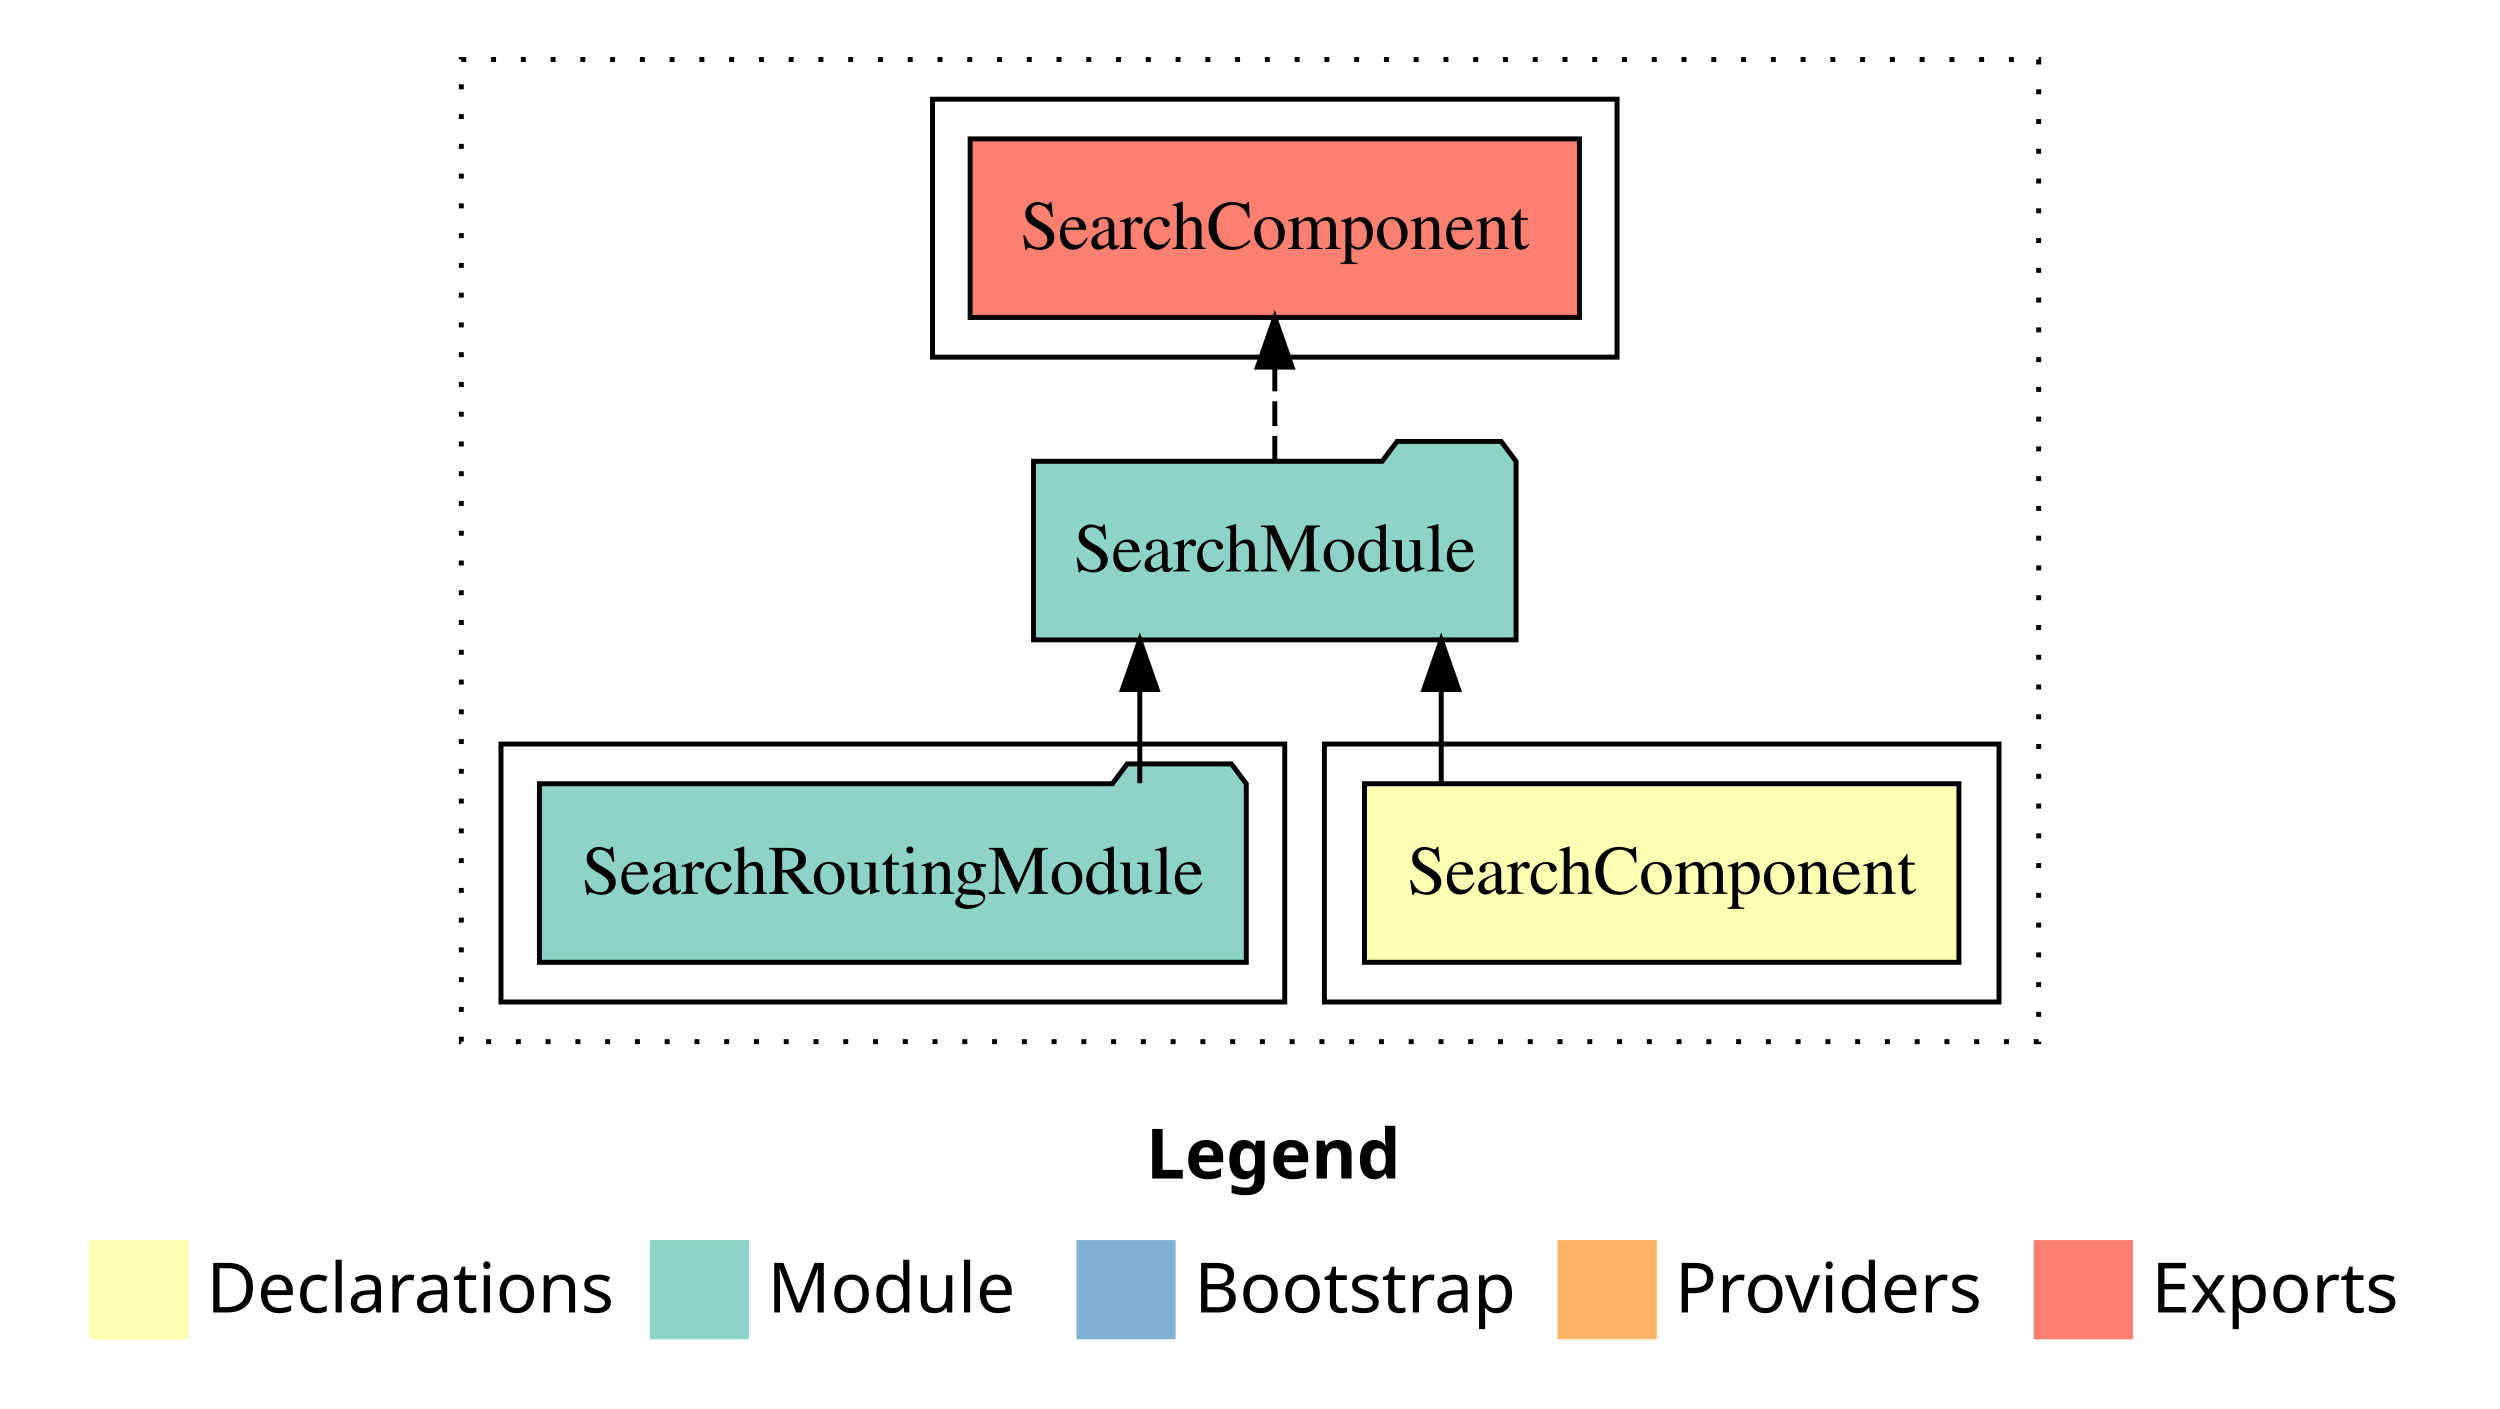
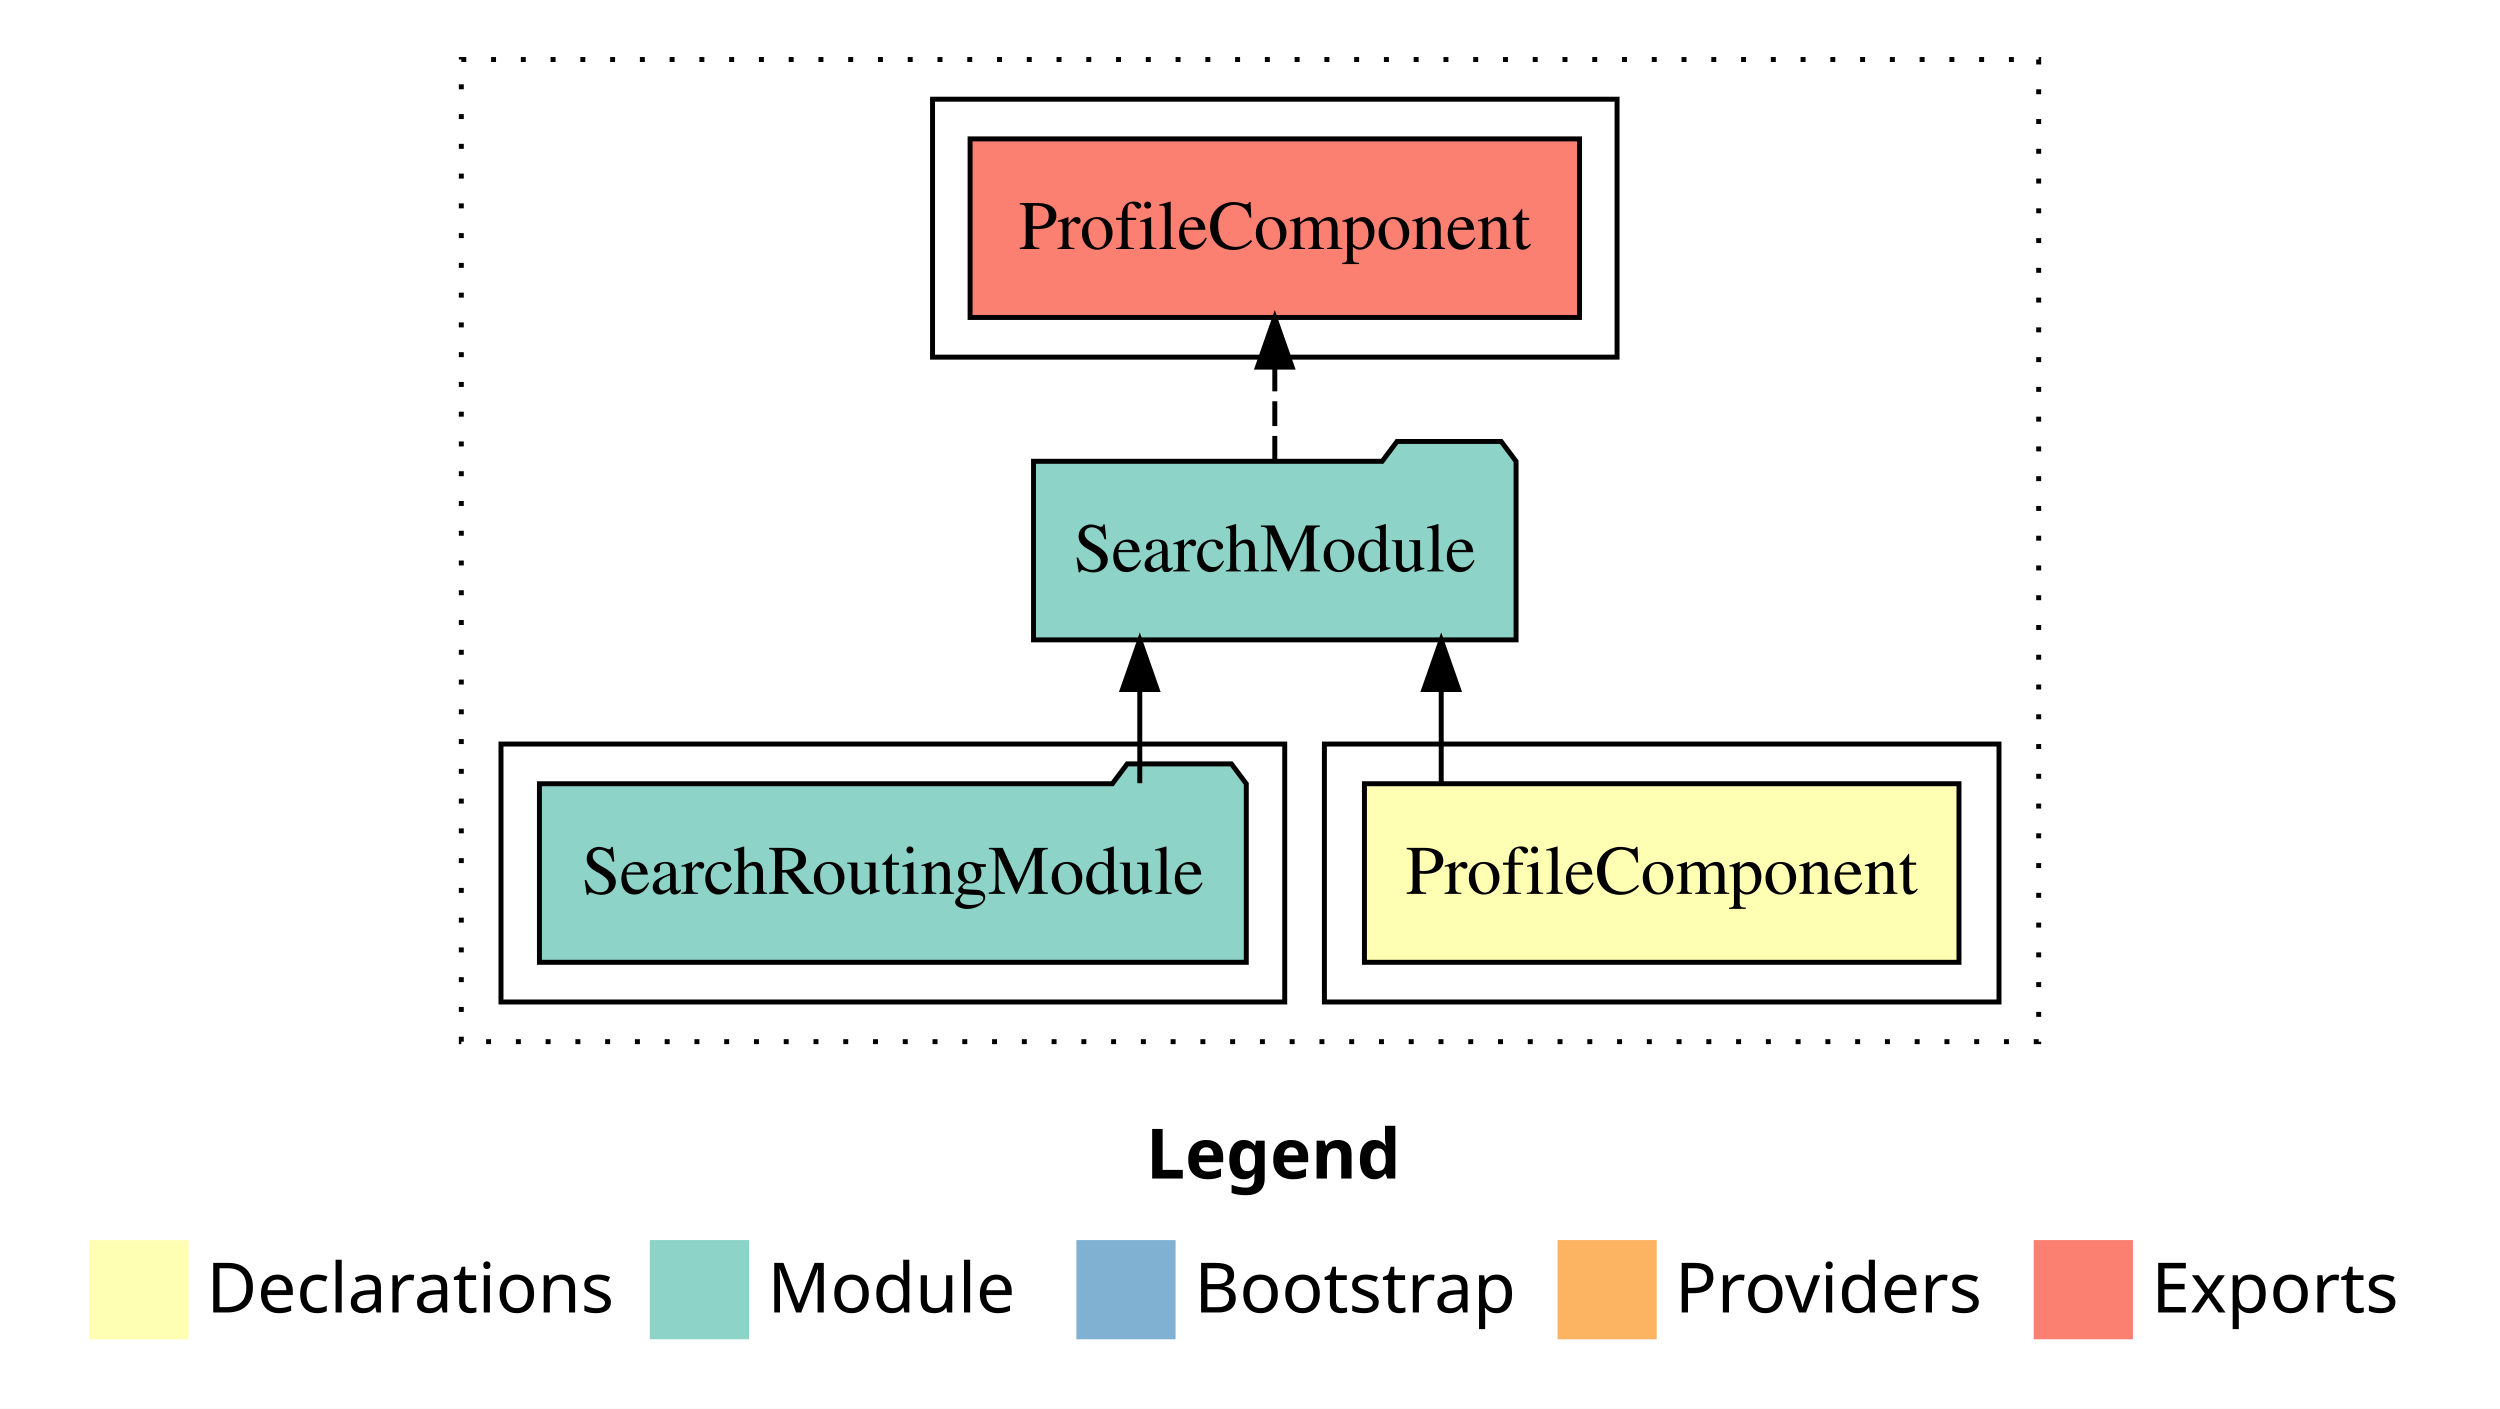
<svg xmlns="http://www.w3.org/2000/svg" width="504pt" height="284pt" viewBox="0.00 0.00 504.00 284.00">
  <g id="graph0" class="graph" transform="scale(1 1) rotate(0) translate(4 280)">
    <polygon fill="white" stroke="transparent" points="-4,4 -4,-280 500,-280 500,4 -4,4" />
    <text text-anchor="start" x="227.01" y="-42.4" font-family="sans-serif" font-weight="bold" font-size="14.00">Legend</text>
    <polygon fill="#ffffb3" stroke="transparent" points="14,-10 14,-30 34,-30 34,-10 14,-10" />
    <text text-anchor="start" x="37.63" y="-15.4" font-family="sans-serif" font-size="14.00">  Declarations</text>
    <polygon fill="#8dd3c7" stroke="transparent" points="127,-10 127,-30 147,-30 147,-10 127,-10" />
    <text text-anchor="start" x="150.73" y="-15.4" font-family="sans-serif" font-size="14.00">  Module</text>
    <polygon fill="#80b1d3" stroke="transparent" points="213,-10 213,-30 233,-30 233,-10 213,-10" />
    <text text-anchor="start" x="236.78" y="-15.4" font-family="sans-serif" font-size="14.00">  Bootstrap</text>
    <polygon fill="#fdb462" stroke="transparent" points="310,-10 310,-30 330,-30 330,-10 310,-10" />
    <text text-anchor="start" x="333.67" y="-15.4" font-family="sans-serif" font-size="14.00">  Providers</text>
    <polygon fill="#fb8072" stroke="transparent" points="406,-10 406,-30 426,-30 426,-10 406,-10" />
    <text text-anchor="start" x="429.73" y="-15.4" font-family="sans-serif" font-size="14.00">  Exports</text>
    <g id="clust1" class="cluster">
      <polygon fill="none" stroke="black" stroke-dasharray="1,5" points="89,-70 89,-268 407,-268 407,-70 89,-70" />
    </g>
    <g id="clust2" class="cluster">
      <polygon fill="none" stroke="black" points="263,-78 263,-130 399,-130 399,-78 263,-78" />
    </g>
+     <g id="clust5" class="cluster">
+       <polygon fill="none" stroke="black" points="184,-208 184,-260 322,-260 322,-208 184,-208" />
+     </g>
    <g id="clust4" class="cluster">
      <polygon fill="none" stroke="black" points="97,-78 97,-130 255,-130 255,-78 97,-78" />
    </g>
-     <g id="clust5" class="cluster">
-       <polygon fill="none" stroke="black" points="184,-208 184,-260 322,-260 322,-208 184,-208" />
-     </g>
    <g id="node1" class="node">
-       <polygon fill="#ffffb3" stroke="black" points="390.92,-122 271.08,-122 271.08,-86 390.92,-86 390.92,-122" />
-       <text text-anchor="middle" x="331" y="-99.8" font-family="Times,serif" font-size="14.00">SearchComponent</text>
+       <polygon fill="#ffffb3" stroke="black" points="390.93,-122 271.07,-122 271.07,-86 390.93,-86 390.93,-122" />
+       <text text-anchor="middle" x="331" y="-99.8" font-family="Times,serif" font-size="14.00">ProfileComponent</text>
    </g>
    <g id="node2" class="node">
      <polygon fill="#8dd3c7" stroke="black" points="301.64,-187 298.64,-191 277.64,-191 274.64,-187 204.36,-187 204.36,-151 301.64,-151 301.64,-187" />
      <text text-anchor="middle" x="253" y="-164.8" font-family="Times,serif" font-size="14.00">SearchModule</text>
    </g>
    <g id="edge1" class="edge">
      <path fill="none" stroke="black" d="M286.55,-122.11C286.55,-122.11 286.55,-140.99 286.55,-140.99" />
      <polygon fill="black" stroke="black" points="283.05,-140.99 286.55,-150.99 290.05,-140.99 283.05,-140.99" />
    </g>
    <g id="node4" class="node">
-       <polygon fill="#fb8072" stroke="black" points="314.42,-252 191.58,-252 191.58,-216 314.42,-216 314.42,-252" />
-       <text text-anchor="middle" x="253" y="-229.8" font-family="Times,serif" font-size="14.00">SearchComponent </text>
+       <polygon fill="#fb8072" stroke="black" points="314.43,-252 191.57,-252 191.57,-216 314.43,-216 314.43,-252" />
+       <text text-anchor="middle" x="253" y="-229.8" font-family="Times,serif" font-size="14.00">ProfileComponent </text>
    </g>
    <g id="edge3" class="edge">
      <path fill="none" stroke="black" stroke-dasharray="5,2" d="M253,-187.11C253,-187.11 253,-205.99 253,-205.99" />
      <polygon fill="black" stroke="black" points="249.5,-205.99 253,-215.99 256.5,-205.99 249.5,-205.99" />
    </g>
    <g id="node3" class="node">
      <polygon fill="#8dd3c7" stroke="black" points="247.25,-122 244.25,-126 223.25,-126 220.25,-122 104.75,-122 104.75,-86 247.25,-86 247.25,-122" />
      <text text-anchor="middle" x="176" y="-99.8" font-family="Times,serif" font-size="14.00">SearchRoutingModule</text>
    </g>
    <g id="edge2" class="edge">
      <path fill="none" stroke="black" d="M225.78,-122.11C225.78,-122.11 225.78,-140.99 225.78,-140.99" />
      <polygon fill="black" stroke="black" points="222.28,-140.99 225.78,-150.99 229.28,-140.99 222.28,-140.99" />
    </g>
  </g>
</svg>
